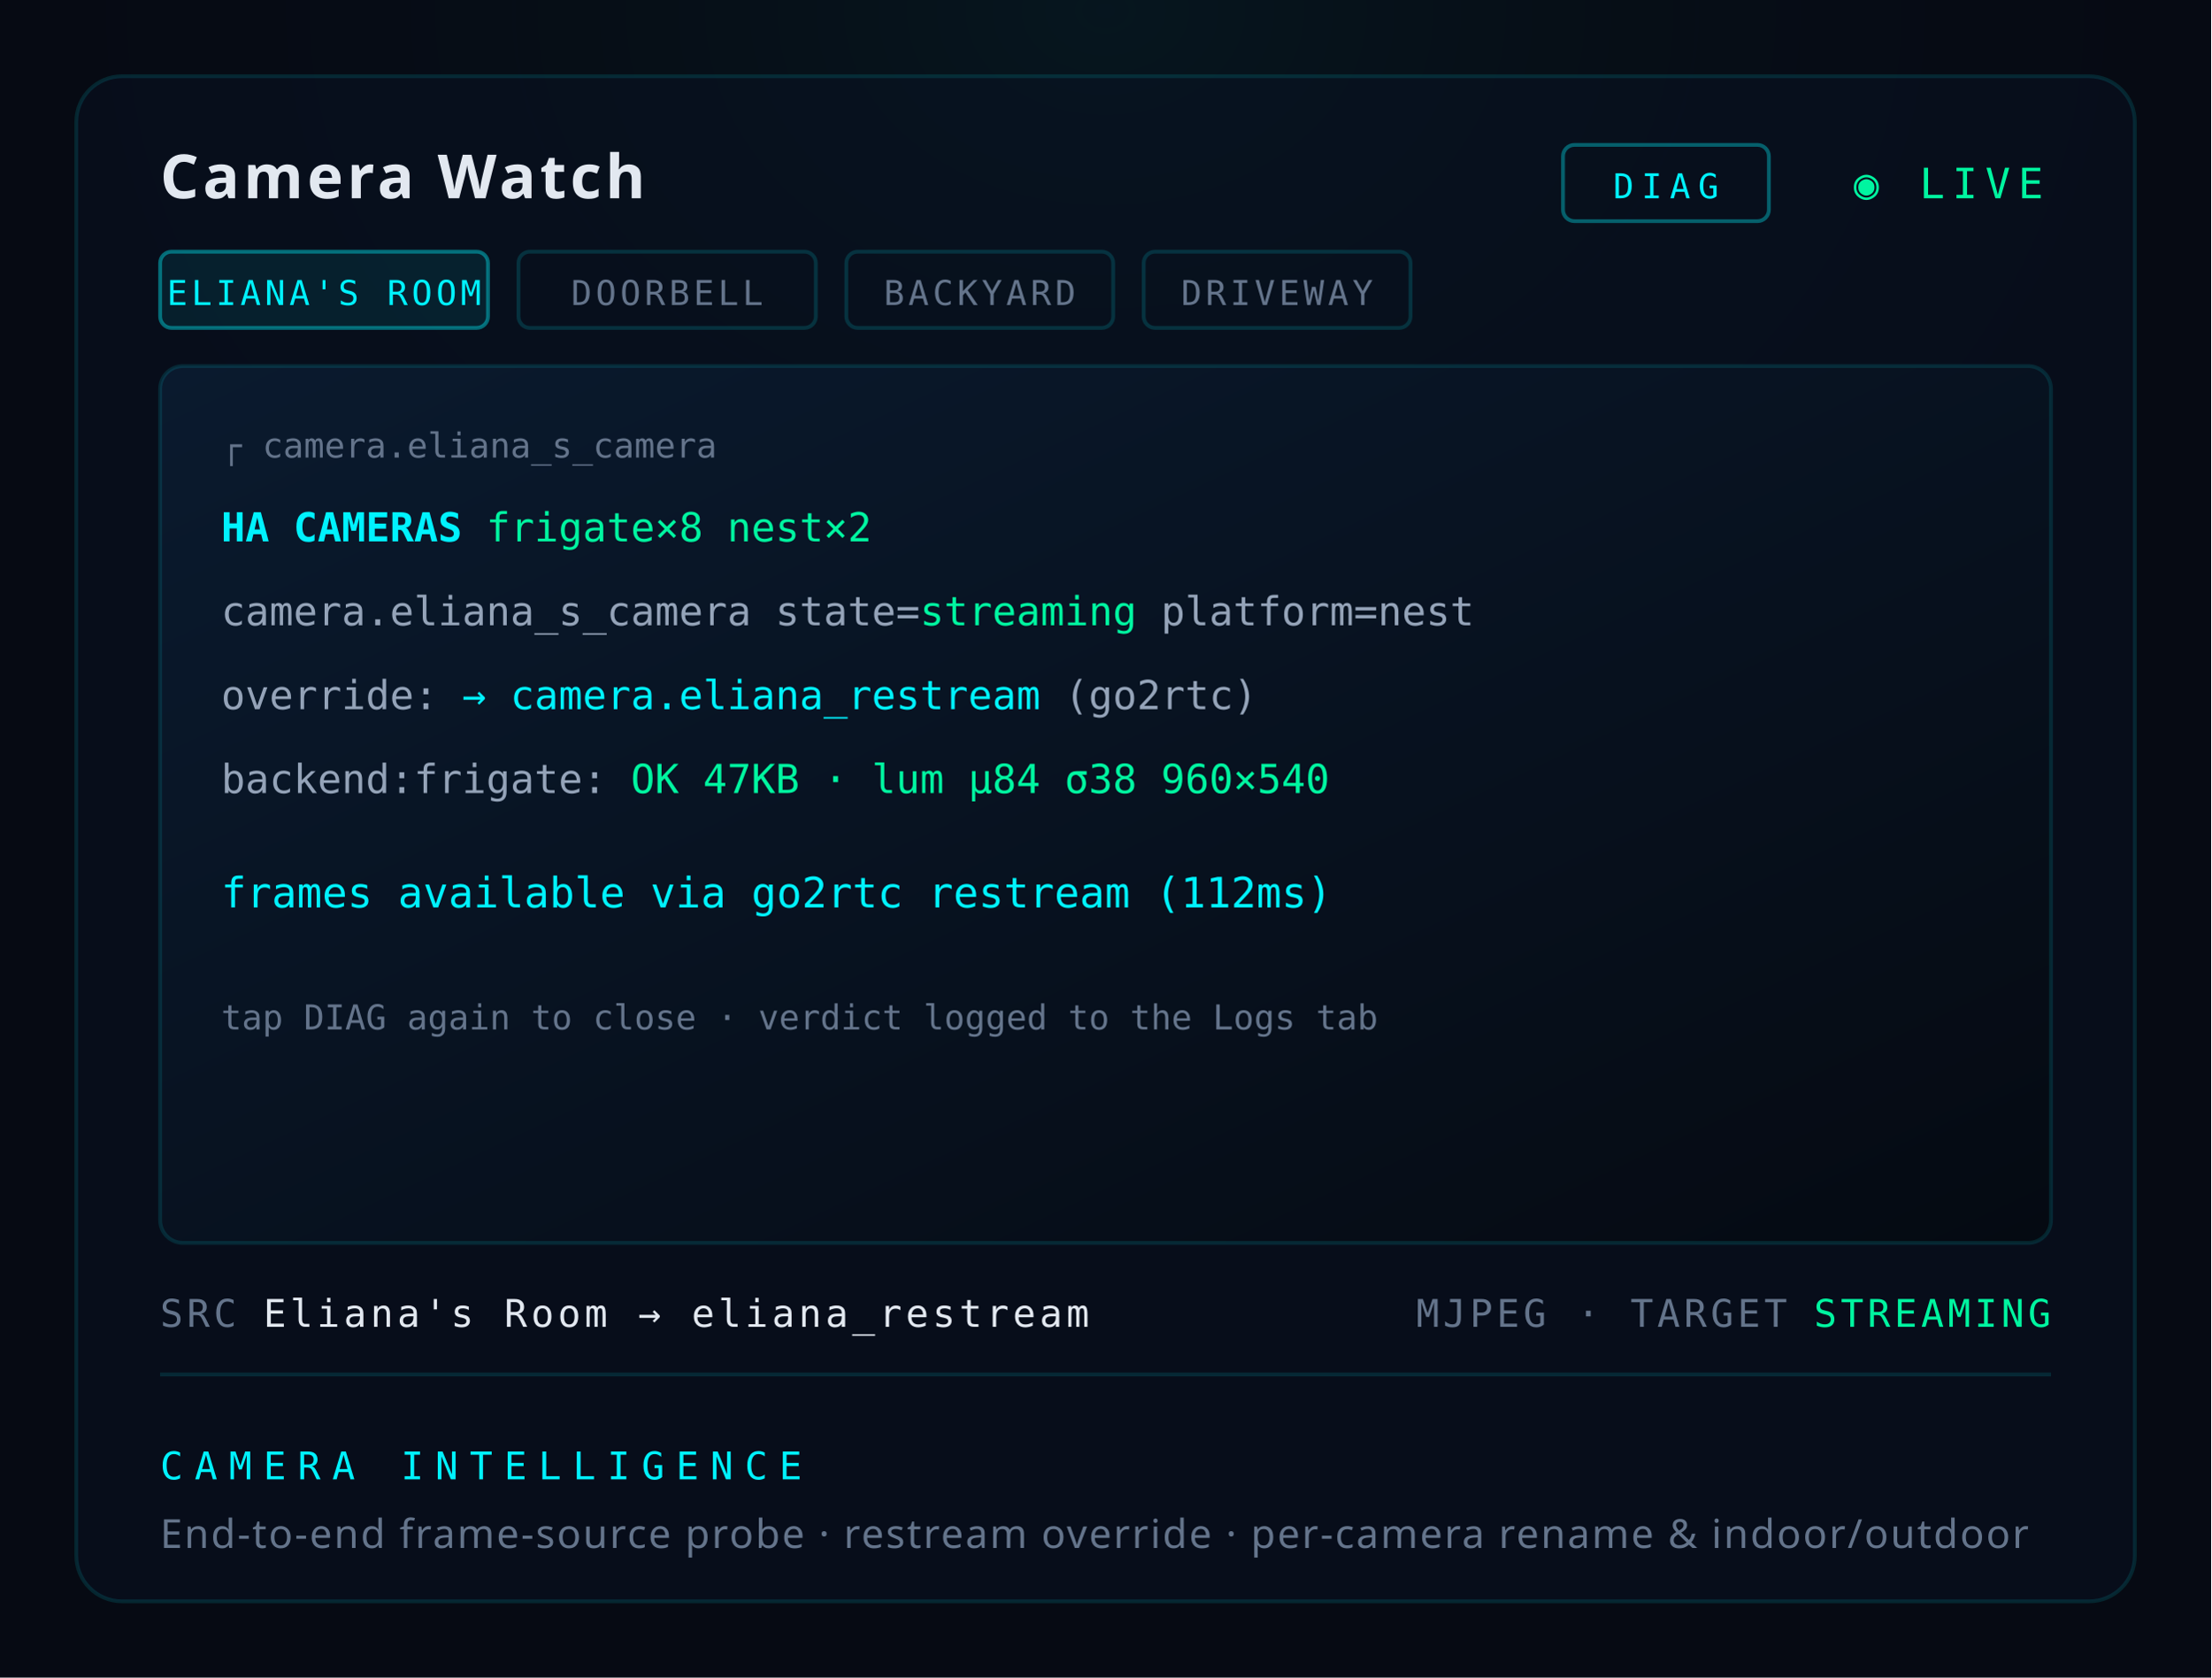
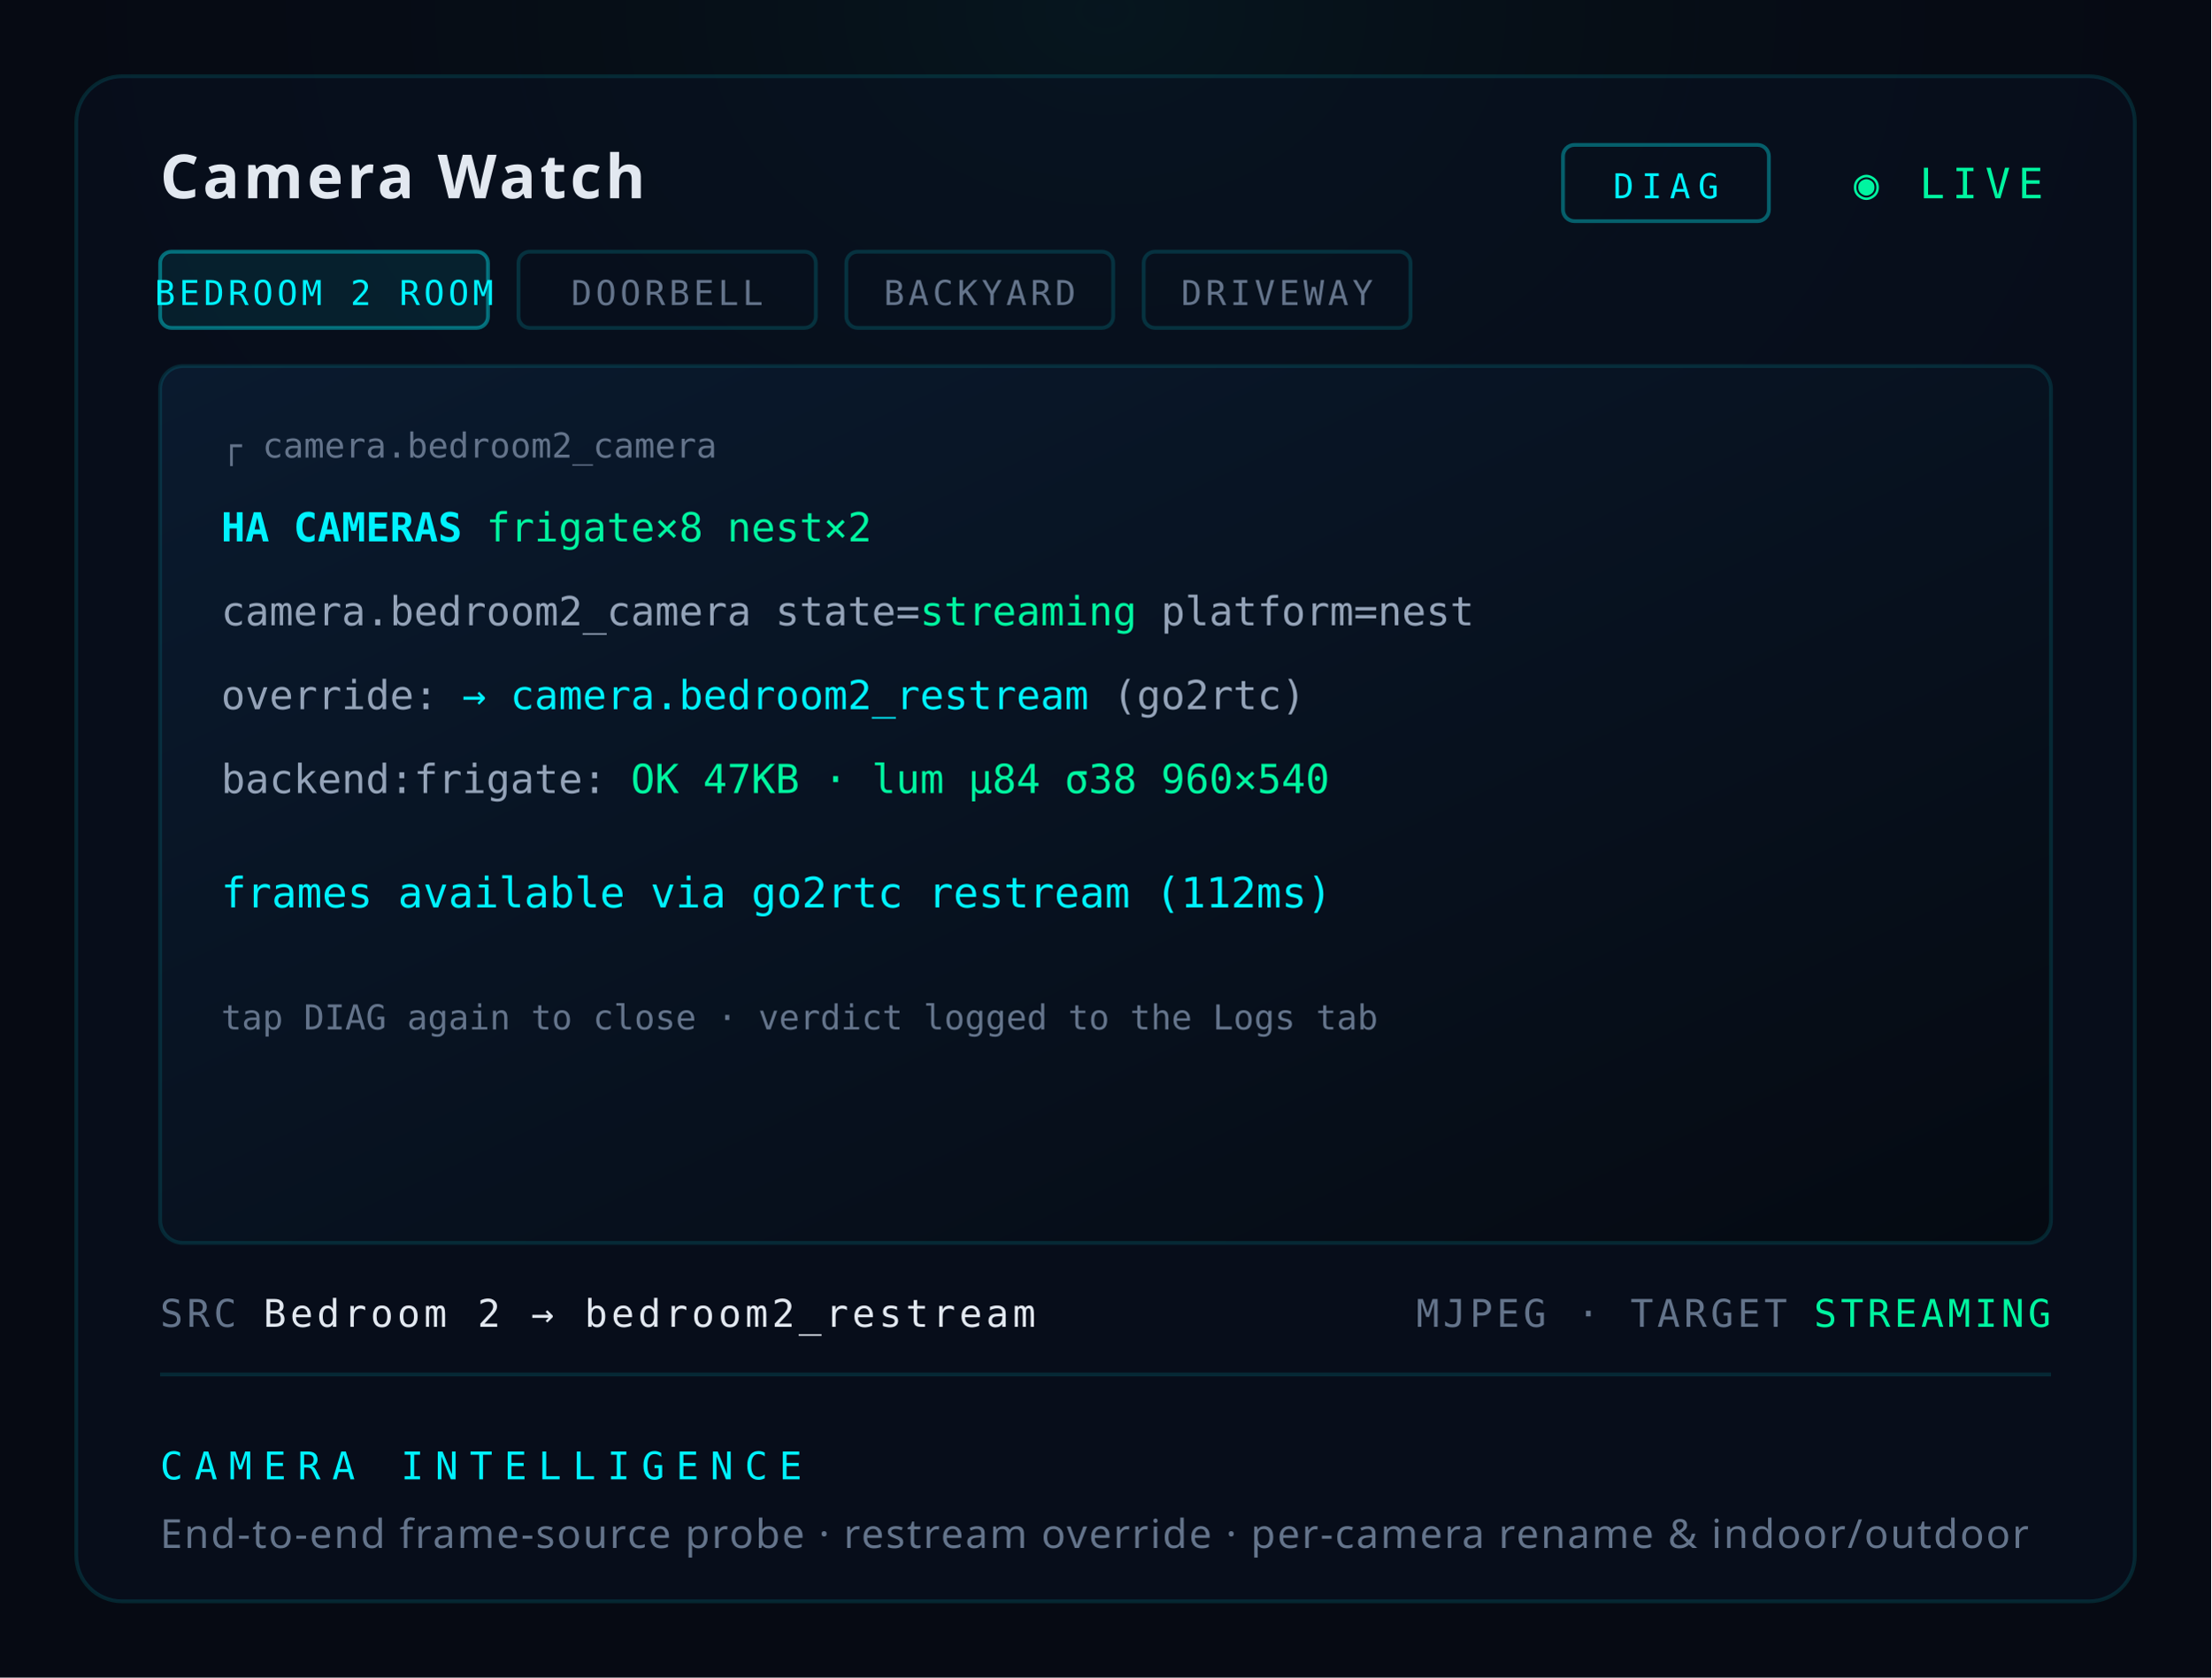
<svg xmlns="http://www.w3.org/2000/svg" viewBox="0 0 580 440" font-family="'Space Grotesk','Segoe UI',sans-serif">
  <defs>
    <radialGradient id="g2" cx="50%" cy="0%" r="90%">
      <stop offset="0%" stop-color="#00f2fe" stop-opacity="0.05" />
      <stop offset="60%" stop-color="#060a13" stop-opacity="0" />
    </radialGradient>
    <linearGradient id="feed" x1="0" y1="0" x2="1" y2="1">
      <stop offset="0%" stop-color="#0a1a2e" />
      <stop offset="100%" stop-color="#050a12" />
    </linearGradient>
  </defs>
  <rect width="580" height="440" fill="#060a13" />
  <rect width="580" height="440" fill="url(#g2)" />
  <rect x="20" y="20" width="540" height="400" rx="12" fill="rgba(10,18,36,0.45)" stroke="#00f2fe" stroke-opacity="0.12" />
  <text x="42" y="52" fill="#e2e8f0" font-size="16" font-weight="600" letter-spacing="1">Camera Watch</text>
  <g transform="translate(410,38)" font-family="'JetBrains Mono',monospace">
    <rect width="54" height="20" rx="3" fill="none" stroke="#00f2fe" stroke-opacity="0.35" />
    <text x="27" y="14" fill="#00f2fe" font-size="9" letter-spacing="2" text-anchor="middle">DIAG</text>
  </g>
  <text x="536" y="52" fill="#00f5a0" font-size="11" letter-spacing="2" font-family="'JetBrains Mono',monospace" text-anchor="end">◉ LIVE</text>
  <g transform="translate(42,66)" font-family="'JetBrains Mono',monospace" font-size="9" letter-spacing="1">
    <g>
      <rect width="86" height="20" rx="3" fill="rgba(0,242,254,0.08)" stroke="#00f2fe" stroke-opacity="0.4" />
-       <text x="43" y="14" fill="#00f2fe" text-anchor="middle">ELIANA'S ROOM</text>
+       <text x="43" y="14" fill="#00f2fe" text-anchor="middle">BEDROOM 2 ROOM</text>
    </g>
    <g transform="translate(94,0)">
      <rect width="78" height="20" rx="3" fill="none" stroke="#00f2fe" stroke-opacity="0.15" />
      <text x="39" y="14" fill="#64748b" text-anchor="middle">DOORBELL</text>
    </g>
    <g transform="translate(180,0)">
      <rect width="70" height="20" rx="3" fill="none" stroke="#00f2fe" stroke-opacity="0.15" />
      <text x="35" y="14" fill="#64748b" text-anchor="middle">BACKYARD</text>
    </g>
    <g transform="translate(258,0)">
      <rect width="70" height="20" rx="3" fill="none" stroke="#00f2fe" stroke-opacity="0.15" />
      <text x="35" y="14" fill="#64748b" text-anchor="middle">DRIVEWAY</text>
    </g>
  </g>
  <rect x="42" y="96" width="496" height="230" rx="6" fill="url(#feed)" stroke="#00f2fe" stroke-opacity="0.12" />
  <g transform="translate(58,120)" font-family="'JetBrains Mono',monospace" font-size="10.5">
-     <text fill="#64748b" font-size="9">┌ camera.eliana_s_camera</text>
+     <text fill="#64748b" font-size="9">┌ camera.bedroom2_camera</text>
    <text y="22" fill="#e2e8f0">
      <tspan fill="#00f2fe" font-weight="700">HA CAMERAS</tspan>
      <tspan fill="#00f5a0">frigate×8</tspan>
      <tspan fill="#00f5a0">nest×2</tspan>
    </text>
-     <text y="44" fill="#94a3b8">camera.eliana_s_camera  state=<tspan fill="#00f5a0">streaming</tspan>  platform=nest</text>
-     <text y="66" fill="#94a3b8">  override: <tspan fill="#00f2fe">→ camera.eliana_restream</tspan> (go2rtc)</text>
+     <text y="44" fill="#94a3b8">camera.bedroom2_camera  state=<tspan fill="#00f5a0">streaming</tspan>  platform=nest</text>
+     <text y="66" fill="#94a3b8">  override: <tspan fill="#00f2fe">→ camera.bedroom2_restream</tspan> (go2rtc)</text>
    <text y="88" fill="#94a3b8">  backend:frigate: <tspan fill="#00f5a0">OK 47KB · lum μ84 σ38 960×540</tspan>
    </text>
    <text y="118" fill="#00f2fe" font-size="11">frames available via go2rtc restream  (112ms)</text>
    <text y="150" fill="#64748b" font-size="9">tap DIAG again to close · verdict logged to the Logs tab</text>
  </g>
  <g transform="translate(42,336)" font-family="'JetBrains Mono',monospace" font-size="10" letter-spacing="1">
-     <text x="0" y="12" fill="#64748b">SRC <tspan fill="#e2e8f0">Eliana's Room → eliana_restream</tspan>
+     <text x="0" y="12" fill="#64748b">SRC <tspan fill="#e2e8f0">Bedroom 2 → bedroom2_restream</tspan>
    </text>
    <text x="496" y="12" fill="#64748b" text-anchor="end">MJPEG · TARGET <tspan fill="#00f5a0">STREAMING</tspan>
    </text>
  </g>
  <rect x="42" y="360" width="496" height="1" fill="#00f2fe" fill-opacity="0.12" />
  <text x="42" y="388" fill="#00f2fe" font-size="10" letter-spacing="3" font-family="'JetBrains Mono',monospace">CAMERA INTELLIGENCE</text>
  <text x="42" y="406" fill="#64748b" font-size="10.5" letter-spacing="0.5" font-family="'Space Grotesk',sans-serif">End-to-end frame-source probe · restream override · per-camera rename &amp; indoor/outdoor</text>
</svg>
